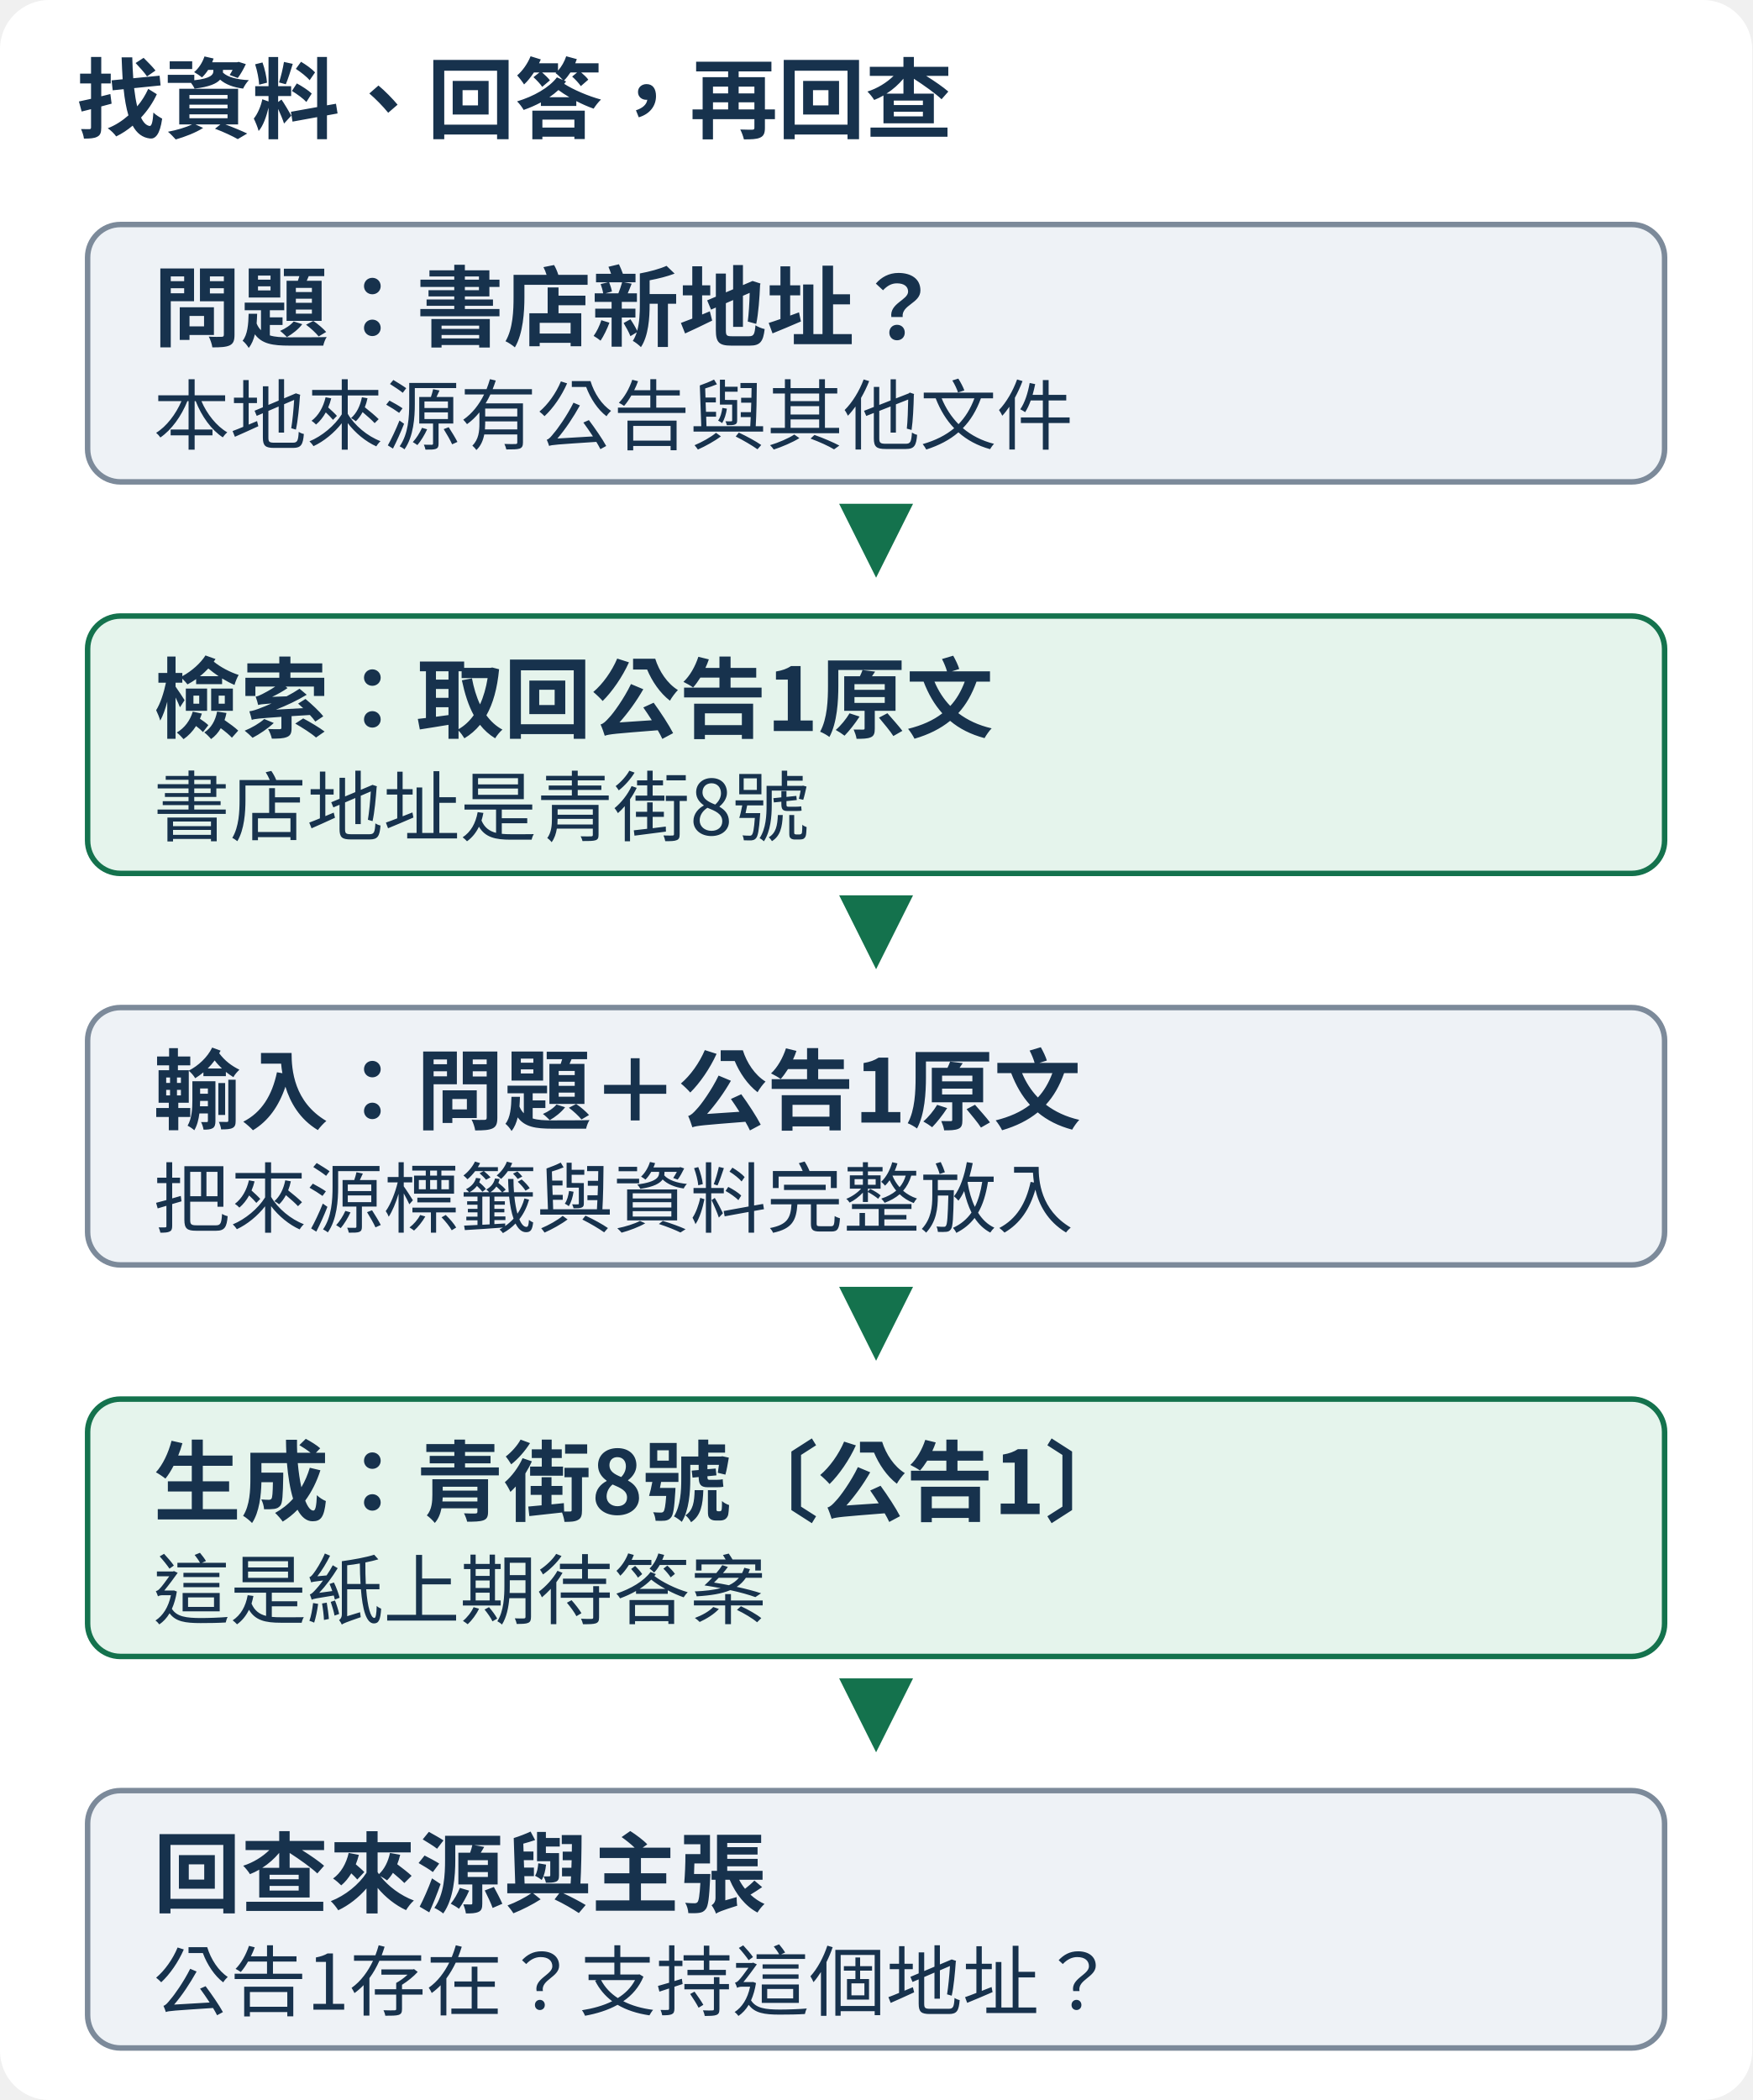
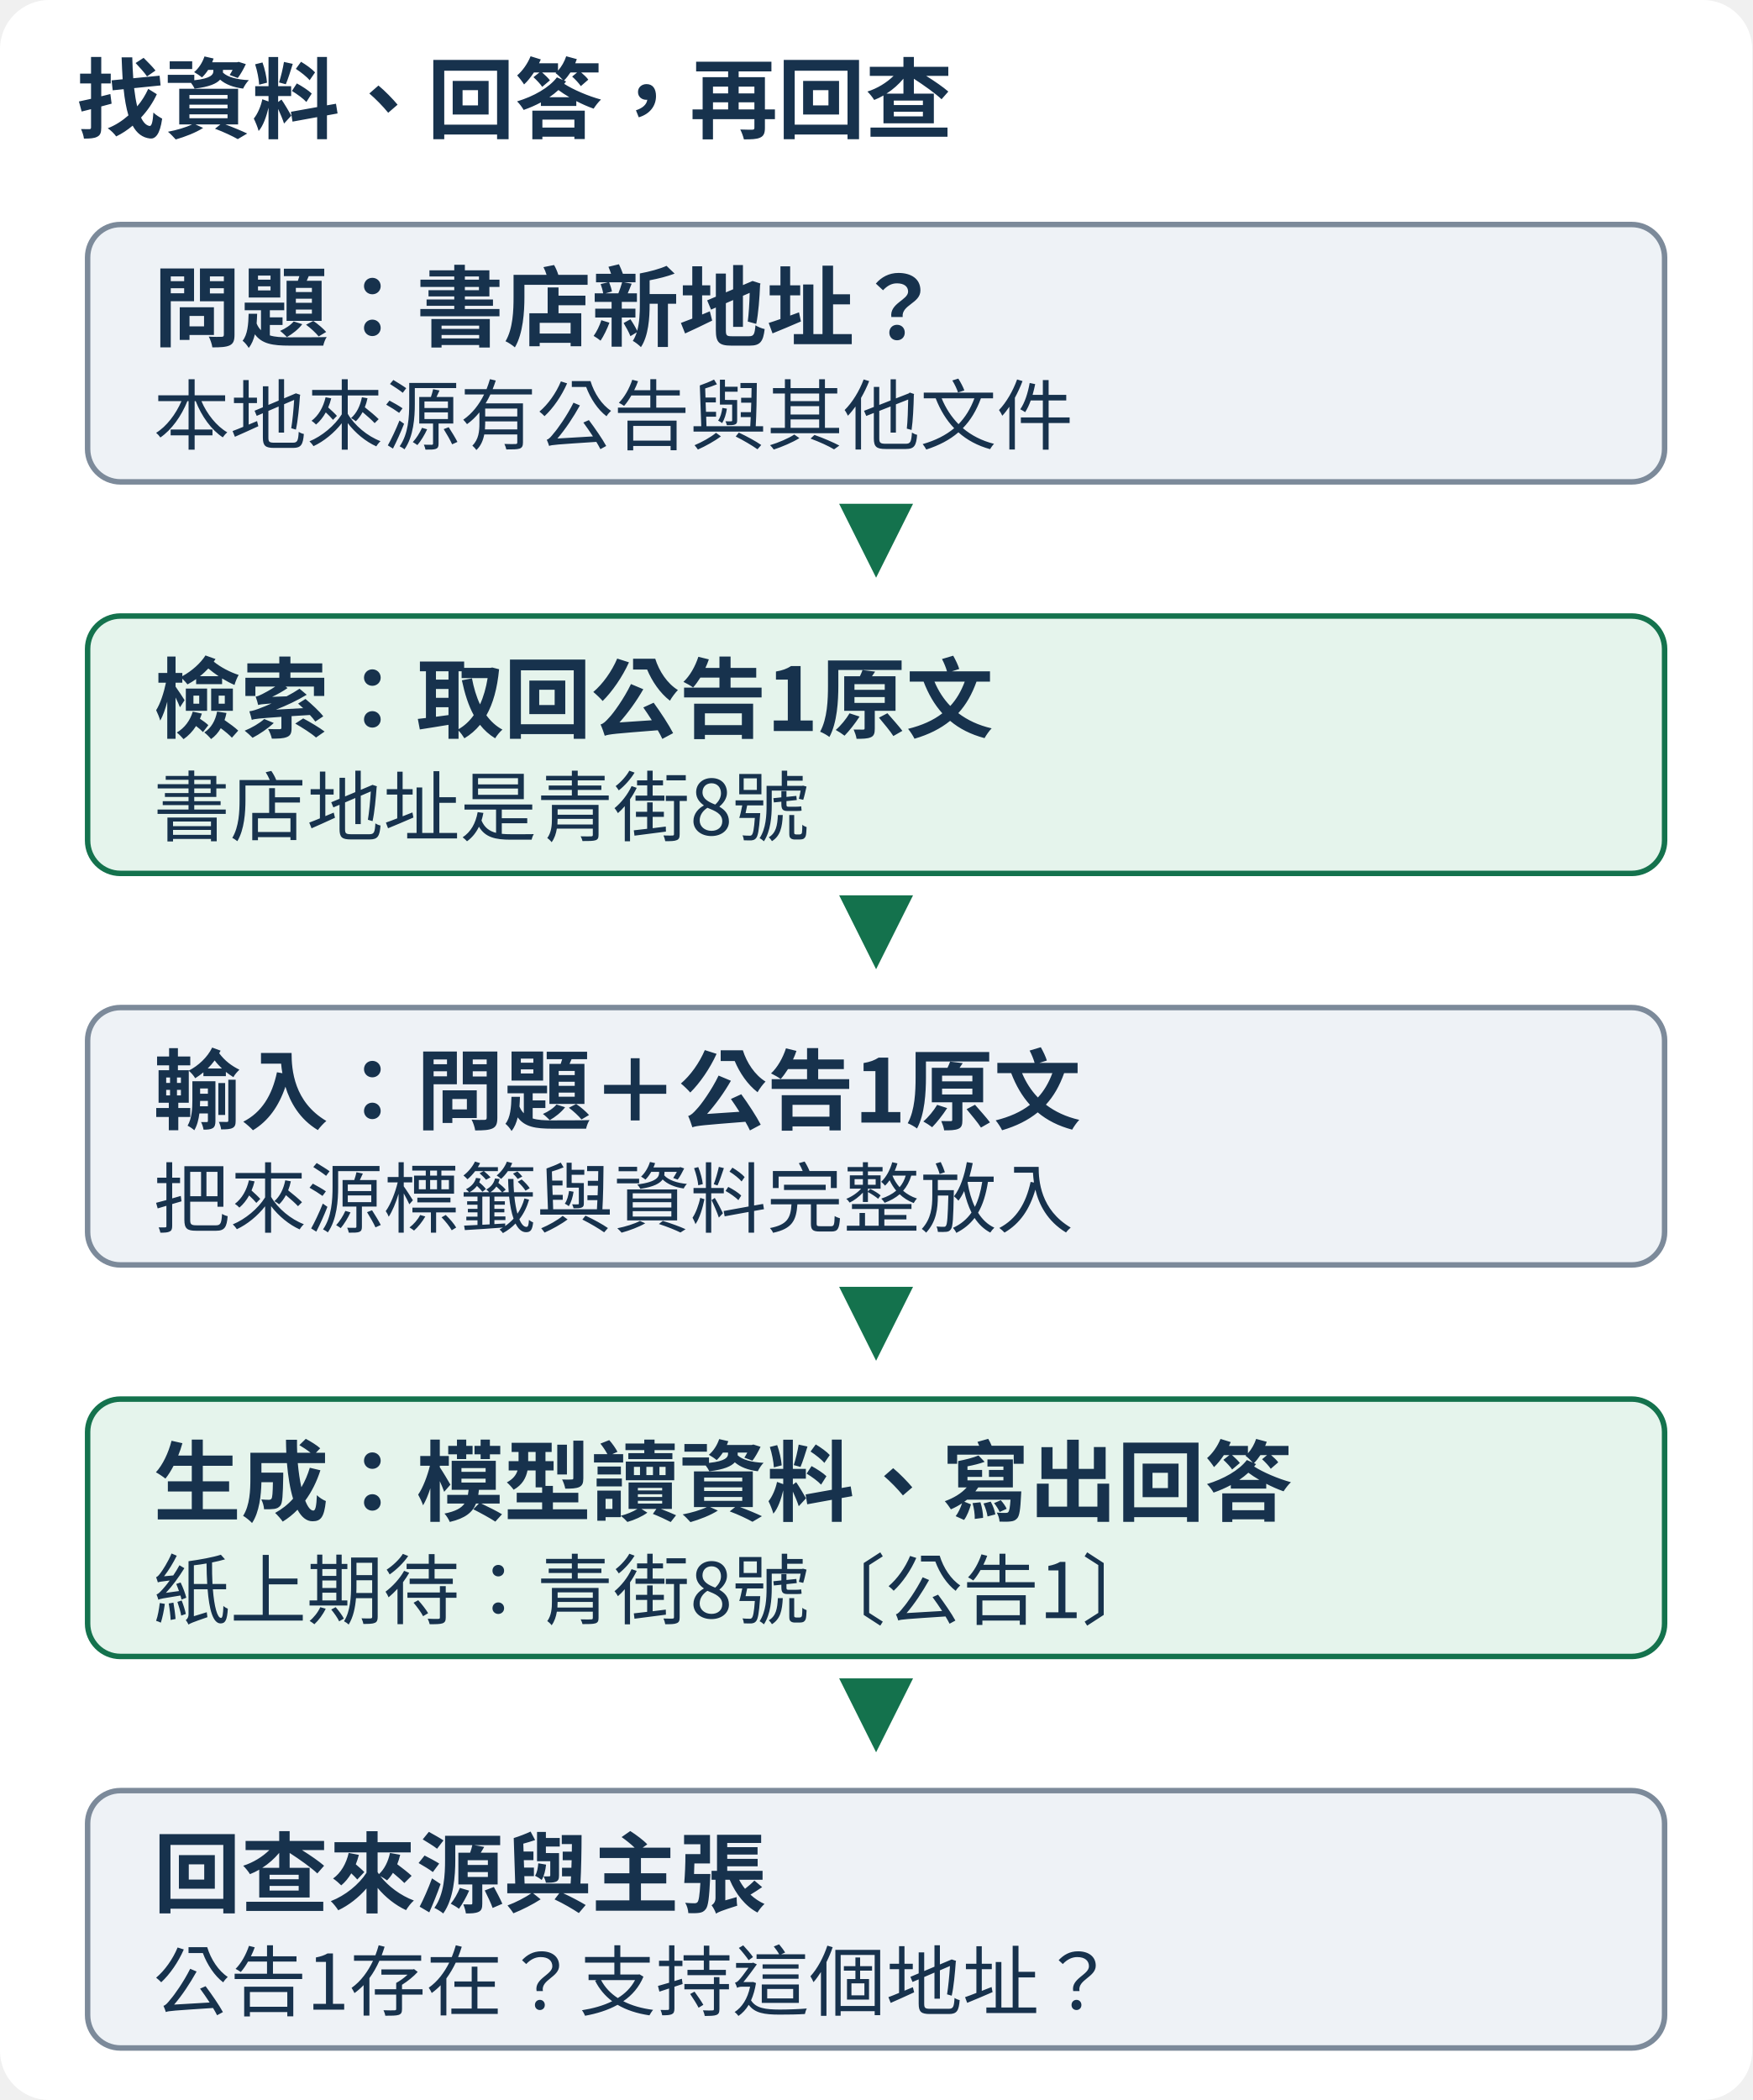
<svg xmlns="http://www.w3.org/2000/svg" width="640" height="767" viewBox="0 0 640 767" role="img" aria-labelledby="title desc">
  <defs>
    <marker id="arrow" markerWidth="9" markerHeight="9" refX="8" refY="4.5" orient="auto">
      <path d="M0 0 L9 4.5 L0 9 Z" fill="#14724d" />
    </marker>
  </defs>
  <style>text{font-family:"Noto Sans CJK TC","Microsoft JhengHei",sans-serif;fill:#17324d}</style>
  <rect width="640" height="767" rx="18" fill="white" />
  <text x="28" y="48" font-size="32" font-weight="700" text-anchor="start">找資料、回答，再回查</text>
  <rect x="32" y="82" width="576" height="94" rx="12" fill="#eef2f6" stroke="#7c8a9a" stroke-width="2" />
  <text x="56" y="124" font-size="32" font-weight="700" text-anchor="start">問題：書店新地址？</text>
  <text x="56" y="162" font-size="28" font-weight="400" text-anchor="start">本地來源有公告與其他文件</text>
  <path d="M320 185 V208" fill="none" stroke="#14724d" stroke-width="3" marker-end="url(#arrow)" />
  <rect x="32" y="225" width="576" height="94" rx="12" fill="#e5f4ec" stroke="#14724d" stroke-width="2" />
  <text x="56" y="267" font-size="32" font-weight="700" text-anchor="start">檢索：取回公告1原文</text>
  <text x="56" y="305" font-size="28" font-weight="400" text-anchor="start">書店地址是青街8號</text>
  <path d="M320 328 V351" fill="none" stroke="#14724d" stroke-width="3" marker-end="url(#arrow)" />
  <rect x="32" y="368" width="576" height="94" rx="12" fill="#eef2f6" stroke="#7c8a9a" stroke-width="2" />
  <text x="56" y="410" font-size="32" font-weight="700" text-anchor="start">輸入：問題＋公告1原文</text>
  <text x="56" y="448" font-size="28" font-weight="400" text-anchor="start">把來源標籤與資料完整放入</text>
  <path d="M320 471 V494" fill="none" stroke="#14724d" stroke-width="3" marker-end="url(#arrow)" />
  <rect x="32" y="511" width="576" height="94" rx="12" fill="#e5f4ec" stroke="#14724d" stroke-width="2" />
-   <text x="56" y="553" font-size="32" font-weight="700" text-anchor="start">生成：青街8號〔公告1〕</text>
-   <text x="56" y="591" font-size="28" font-weight="400" text-anchor="start">這是紙上期待答案</text>
+   <text x="56" y="553" font-size="32" font-weight="700" text-anchor="start">生成：模型讀資料、寫出回答</text>
+   <text x="56" y="591" font-size="28" font-weight="400" text-anchor="start">紙上期待：青街8號〔公告1〕</text>
  <path d="M320 614 V637" fill="none" stroke="#14724d" stroke-width="3" marker-end="url(#arrow)" />
  <rect x="32" y="654" width="576" height="94" rx="12" fill="#eef2f6" stroke="#7c8a9a" stroke-width="2" />
  <text x="56" y="696" font-size="32" font-weight="700" text-anchor="start">回查來源與主張</text>
  <text x="56" y="734" font-size="28" font-weight="400" text-anchor="start">公告1存在？支持這個地址？</text>
</svg>
